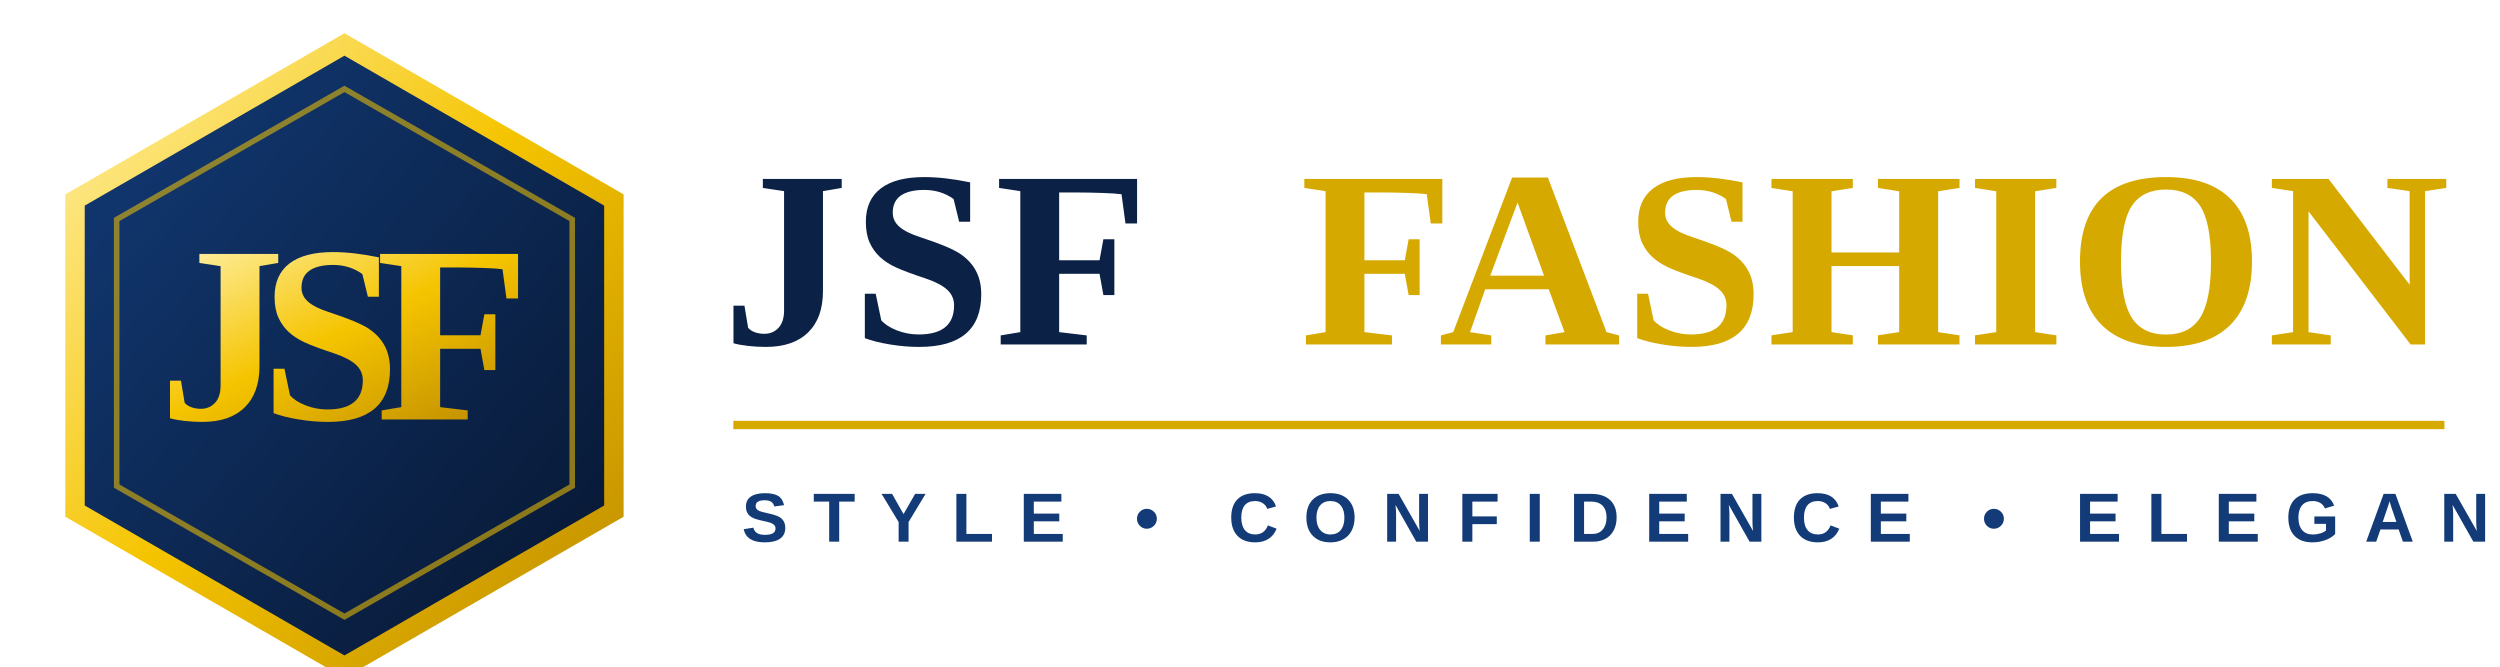
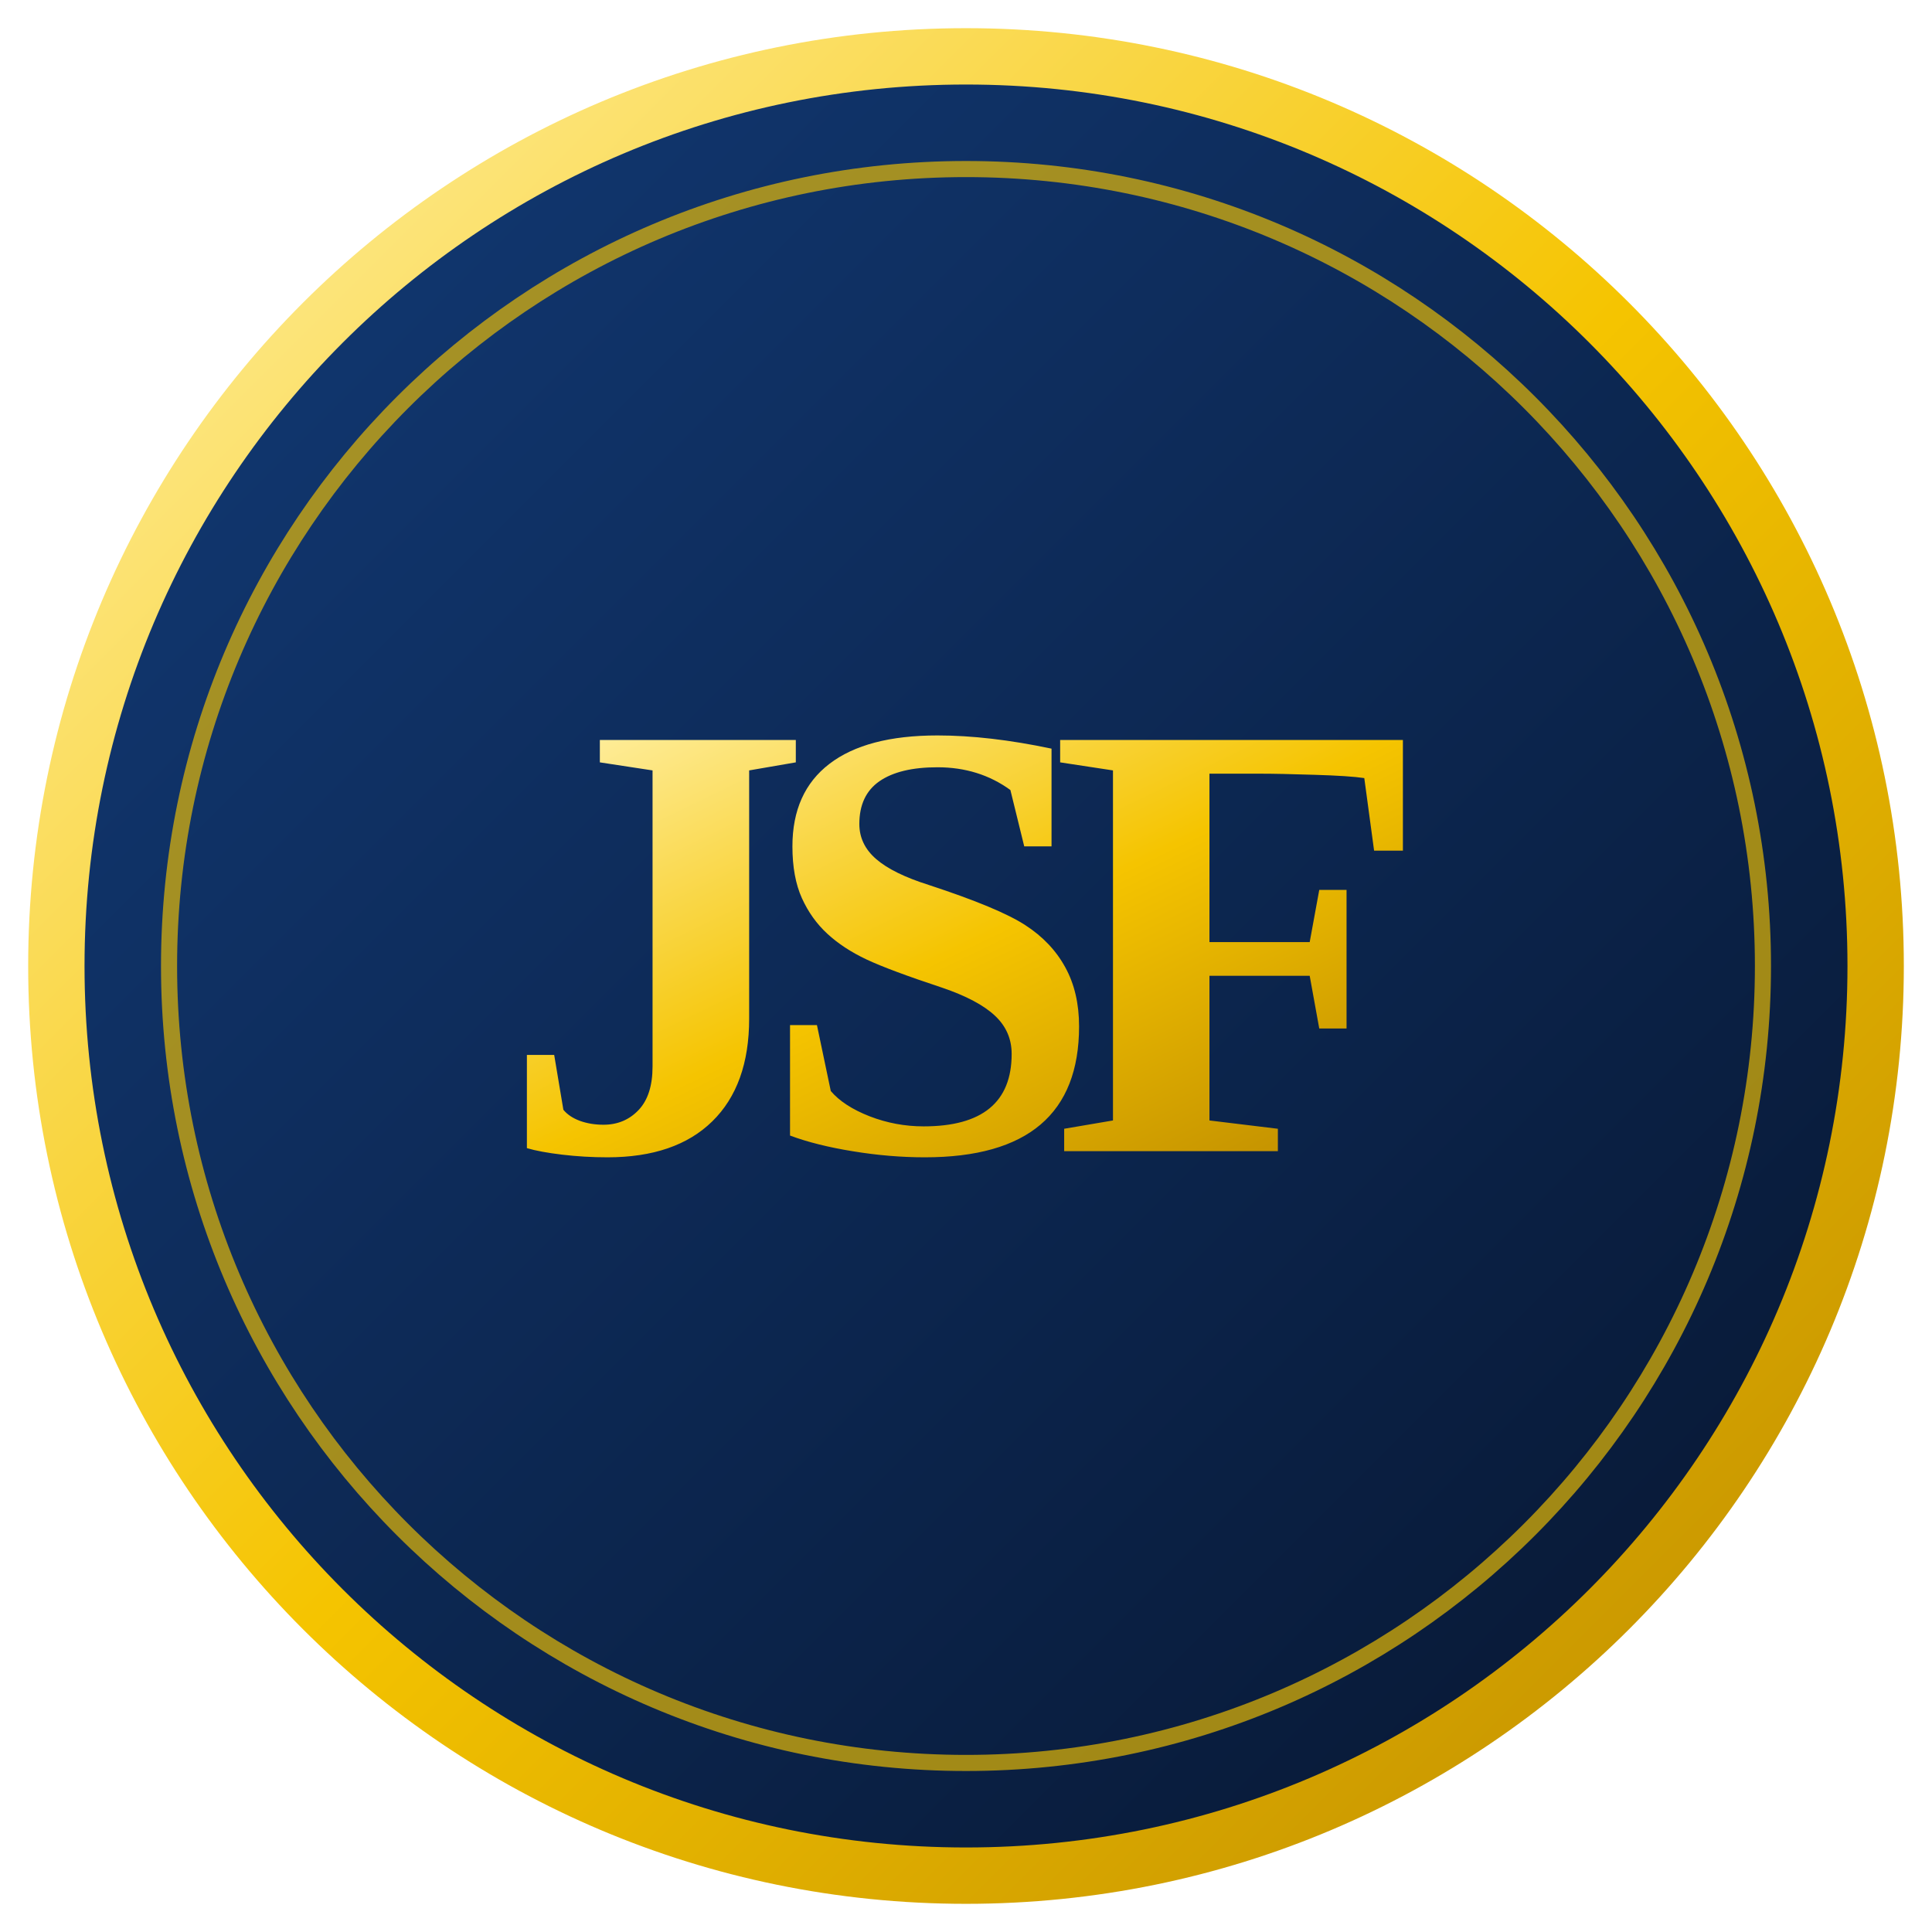
- <svg xmlns="http://www.w3.org/2000/svg" viewBox="0 0 900 240" role="img" aria-labelledby="title desc">
+ <svg xmlns="http://www.w3.org/2000/svg" viewBox="0 0 240 240" role="img" aria-labelledby="title desc">
  <defs>
    <linearGradient id="gold" x1="0" y1="0" x2="1" y2="1">
      <stop offset="0" stop-color="#fff0a6" />
-       <stop offset=".48" stop-color="#f5c400" />
+       <stop offset=".5" stop-color="#f5c400" />
      <stop offset="1" stop-color="#bd8b00" />
    </linearGradient>
    <linearGradient id="navy" x1="0" y1="0" x2="1" y2="1">
      <stop offset="0" stop-color="#123b78" />
      <stop offset="1" stop-color="#07152e" />
    </linearGradient>
  </defs>
-   <g transform="translate(16 12)">
-     <path d="M108 4 205 60v112l-97 56-97-56V60Z" fill="url(#navy)" stroke="url(#gold)" stroke-width="7" />
-     <path d="M108 20 190 67v96l-82 47-82-47V67Z" fill="none" stroke="#f5c400" stroke-opacity=".55" stroke-width="2" />
-     <text x="108" y="139" text-anchor="middle" font-family="Georgia, 'Times New Roman', serif" font-size="91" font-weight="700" letter-spacing="-9" fill="url(#gold)">JSF</text>
-     <path d="M58 160h100" stroke="url(#gold)" stroke-width="3" />
-   </g>
-   <g transform="translate(260 0)">
-     <text x="0" y="124" font-family="Georgia, 'Times New Roman', serif" font-size="91" font-weight="700" letter-spacing="1" fill="#0b2145">JSF</text>
-     <text x="208" y="124" font-family="Georgia, 'Times New Roman', serif" font-size="91" font-weight="700" letter-spacing="1" fill="#d6a900">FASHION</text>
-     <path d="M4 153H620" stroke="#d6a900" stroke-width="3" />
-     <text x="7" y="195" font-family="Arial, Helvetica, sans-serif" font-size="25" font-weight="600" letter-spacing="9" fill="#123b78">STYLE  •  CONFIDENCE  •  ELEGANCE</text>
-   </g>
+   <circle cx="120" cy="120" r="113" fill="url(#navy)" stroke="url(#gold)" stroke-width="7" />
+   <circle cx="120" cy="120" r="99" fill="none" stroke="#f5c400" stroke-opacity=".65" stroke-width="2" />
+   <path d="M52 158h136" stroke="url(#gold)" stroke-width="3" stroke-linecap="round" />
+   <text x="120" y="143" text-anchor="middle" font-family="Georgia, 'Times New Roman', serif" font-size="78" font-weight="700" letter-spacing="-7" fill="url(#gold)">JSF</text>
</svg>
